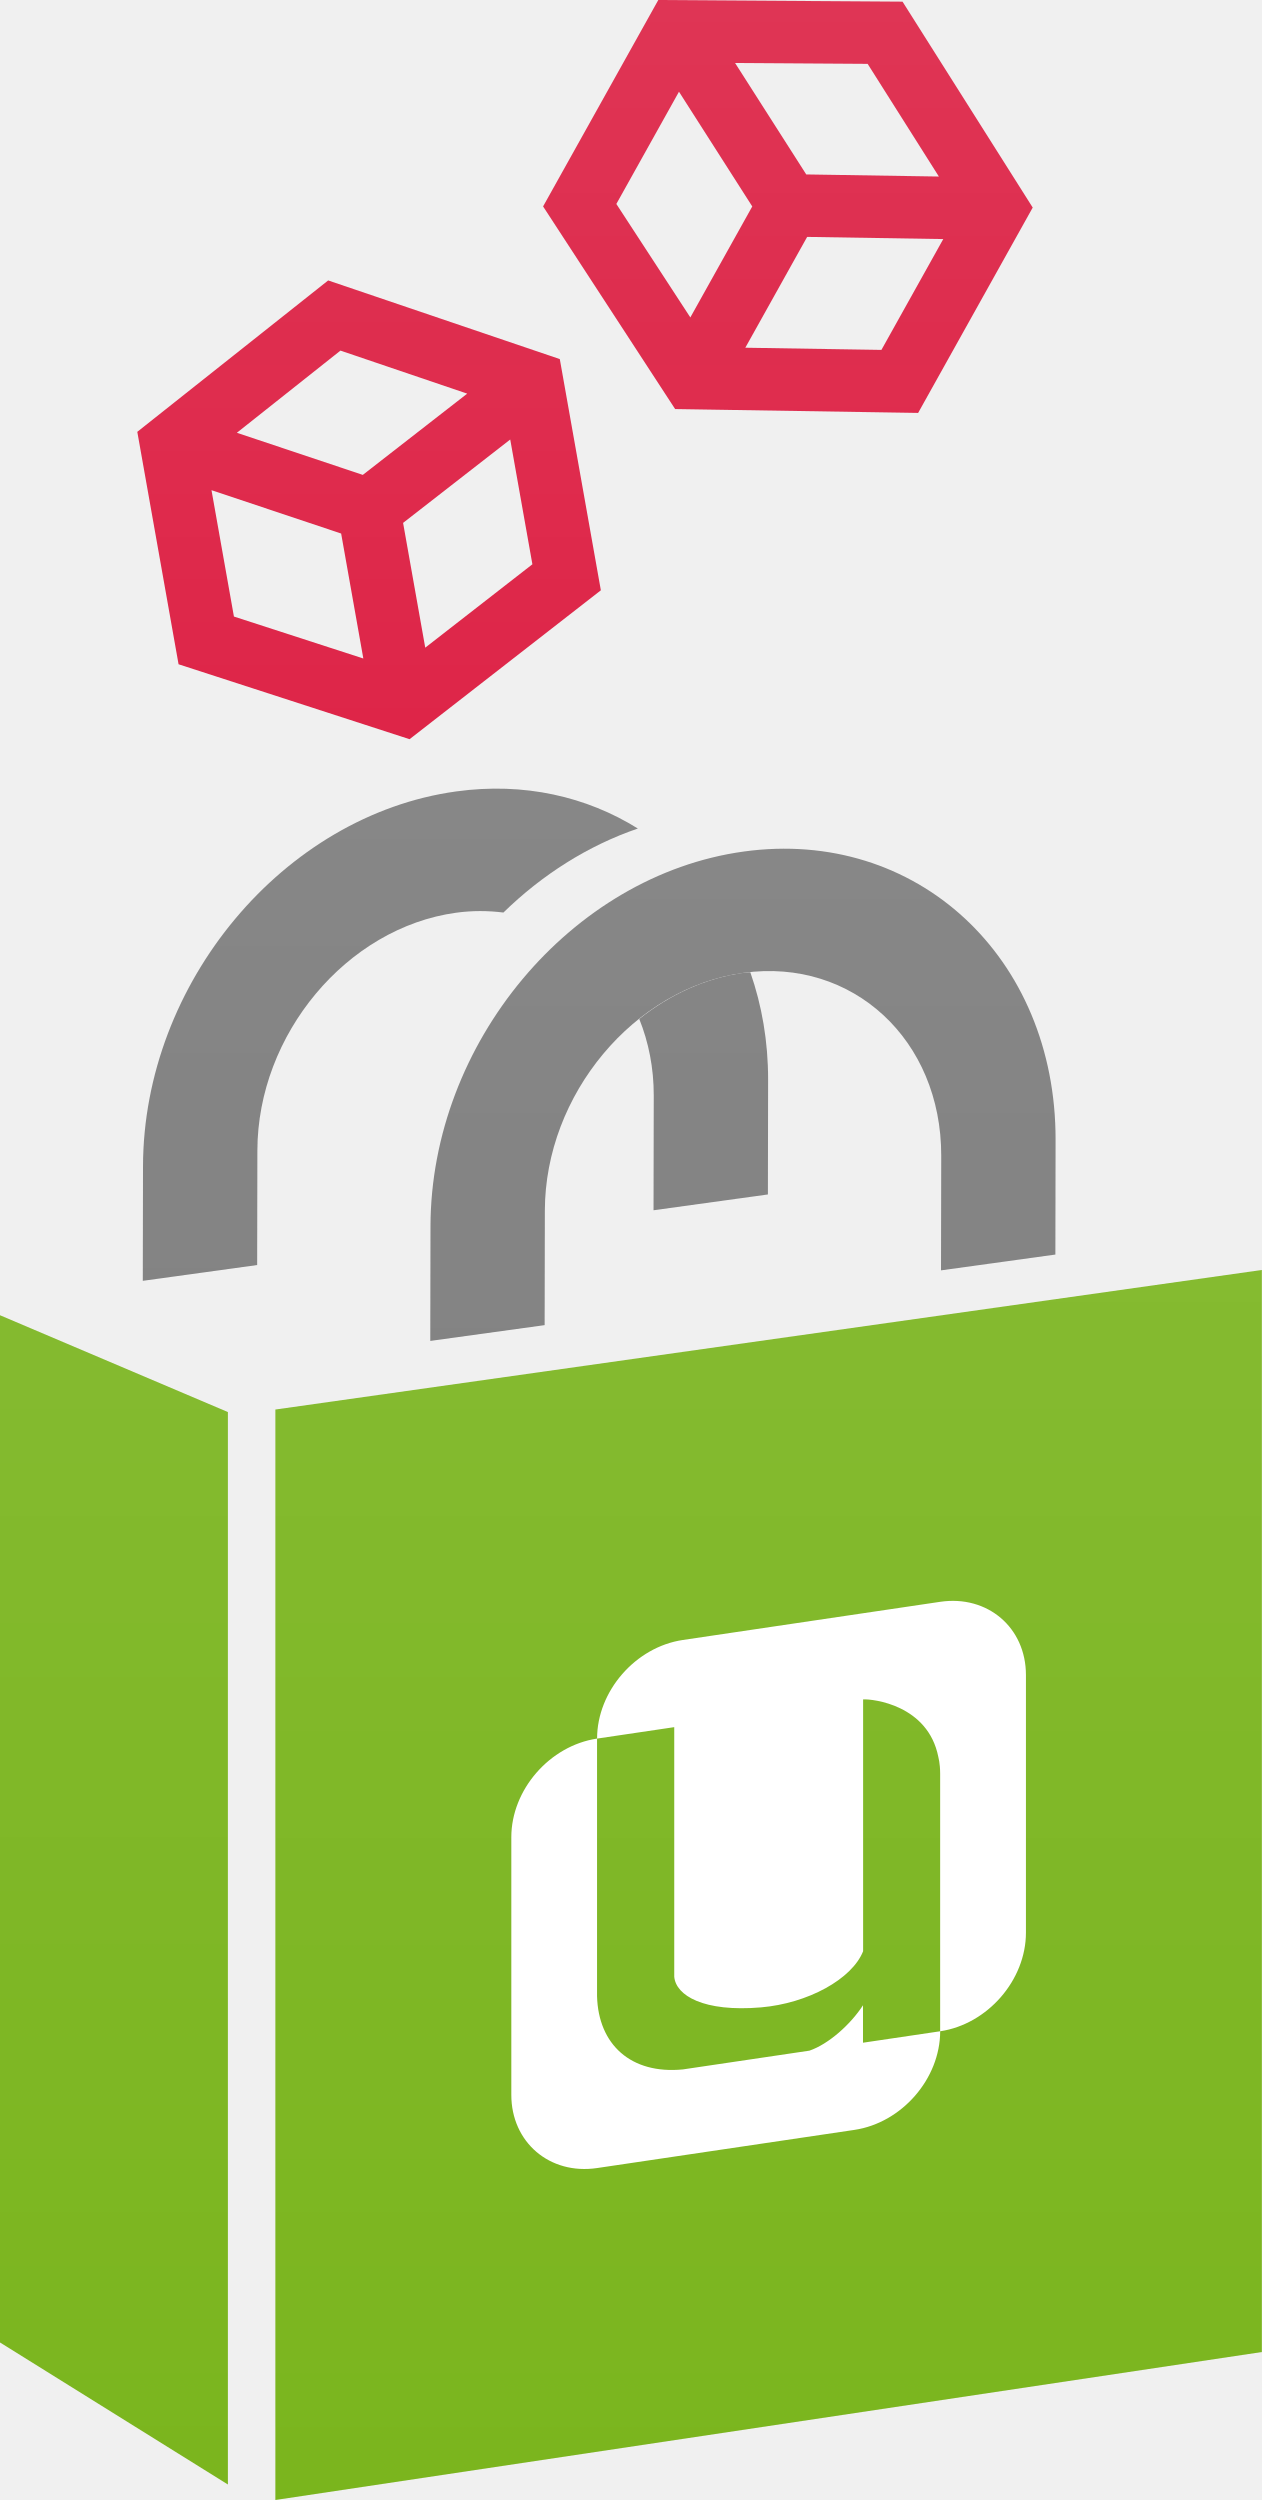
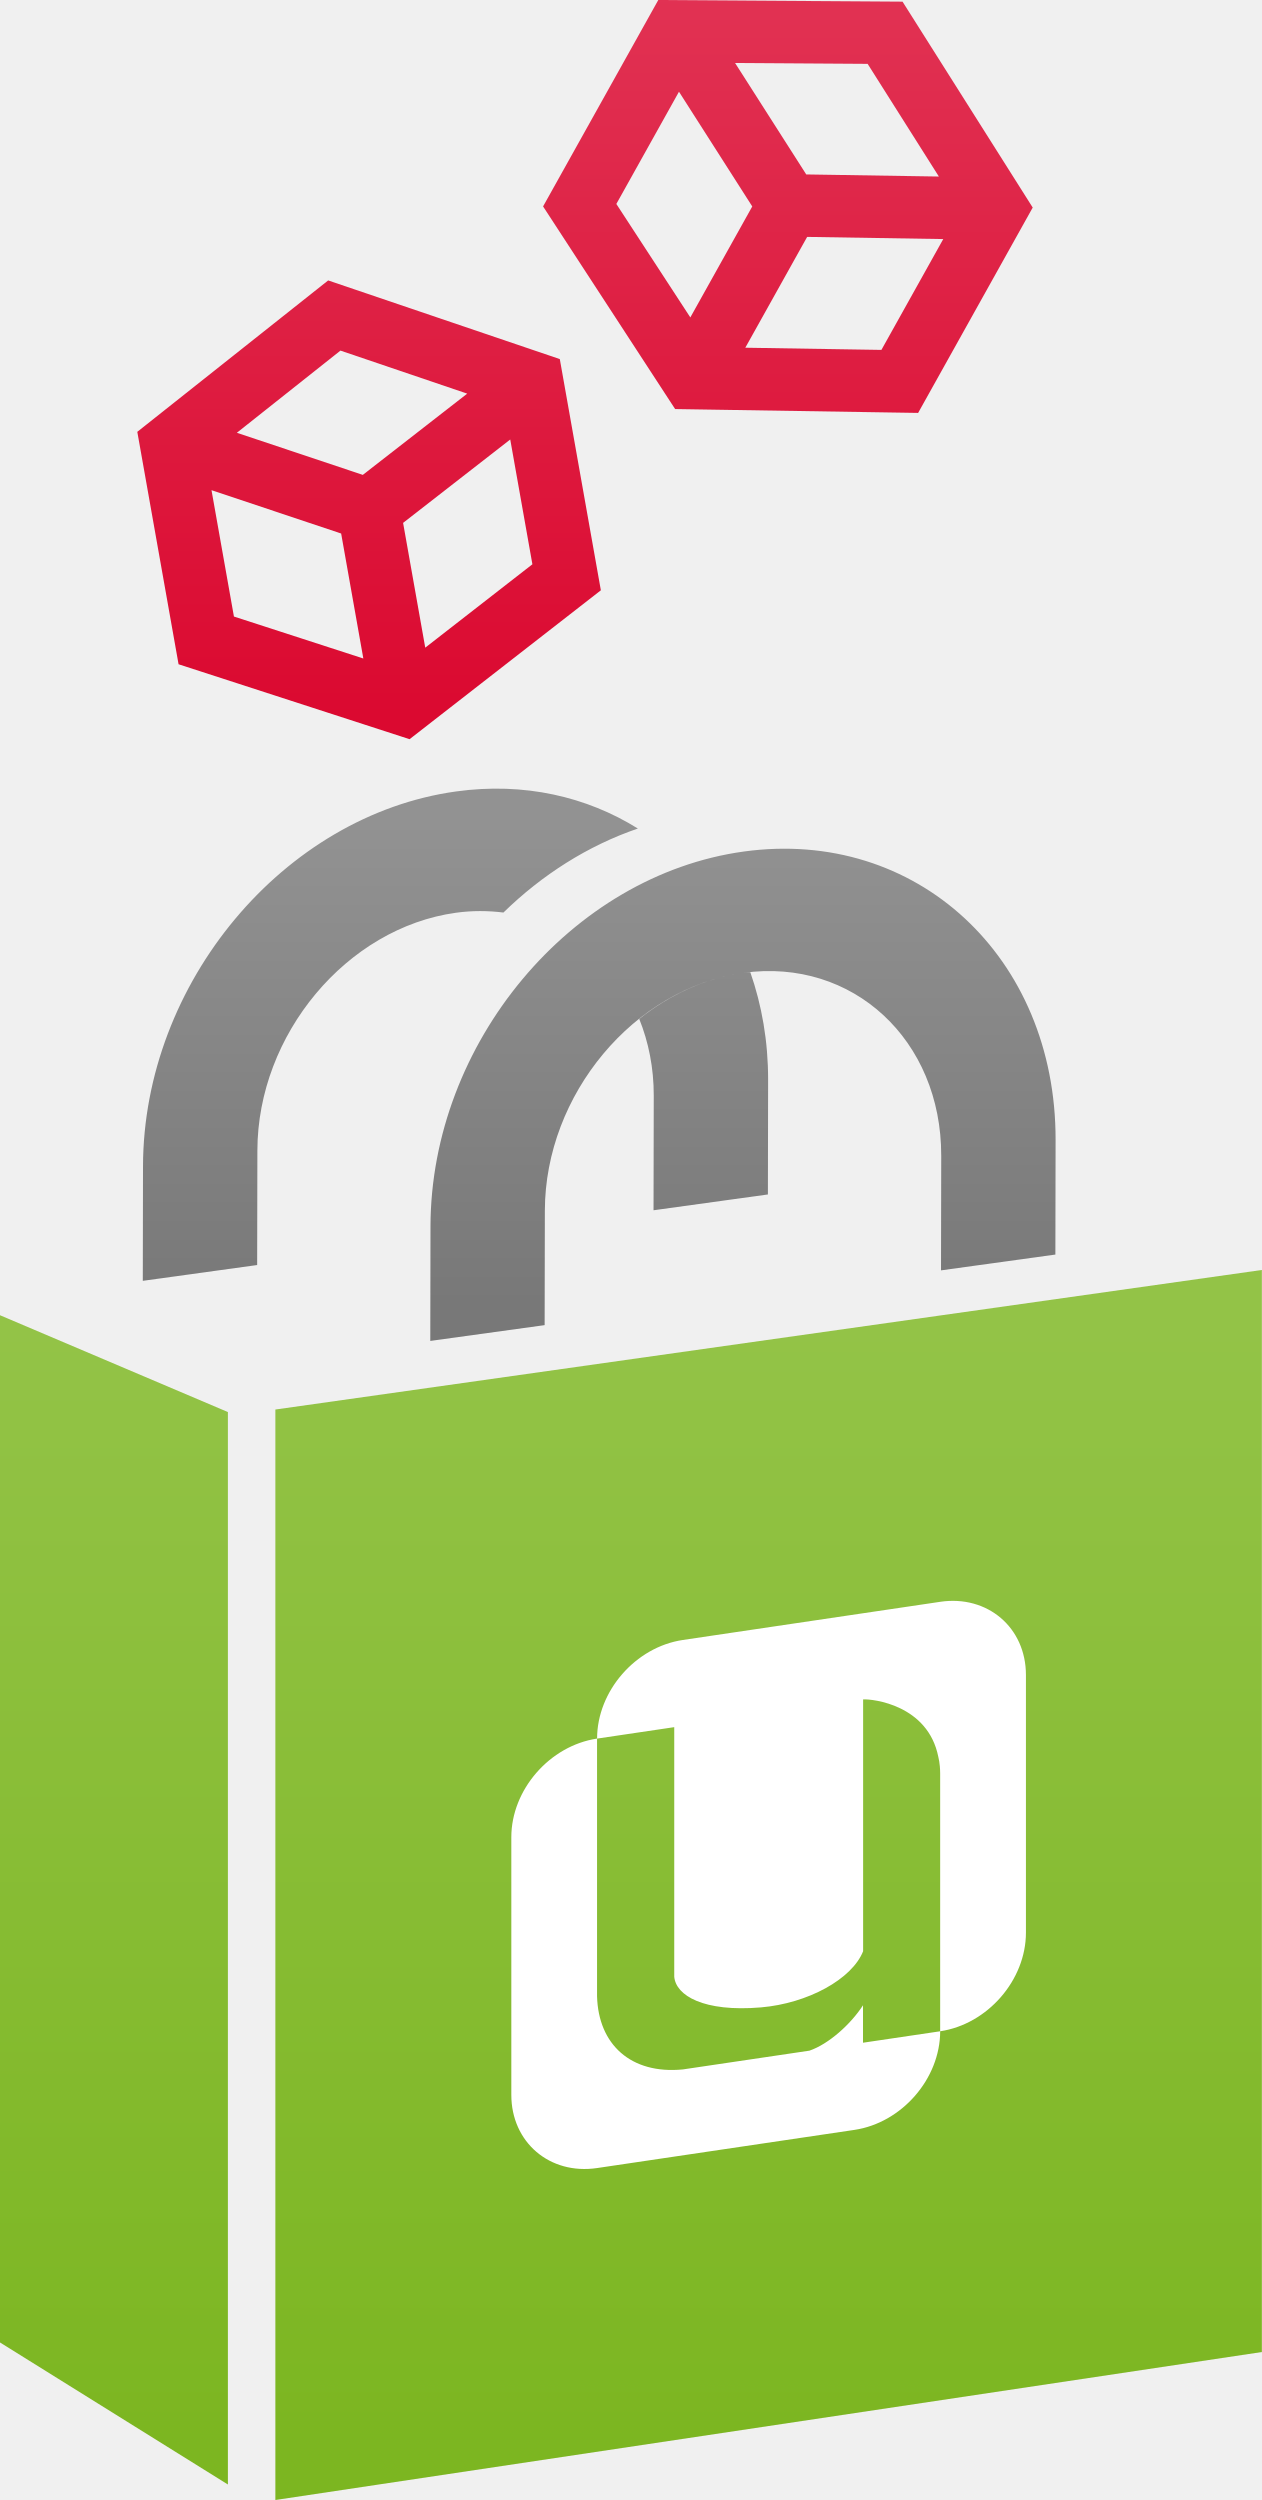
- <svg xmlns="http://www.w3.org/2000/svg" version="1.1" width="108.511" height="214.982" id="svg4090">
+ <svg xmlns="http://www.w3.org/2000/svg" xmlns:xlink="http://www.w3.org/1999/xlink" version="1.1" width="108.511" height="214.982" id="svg4090">
  <defs id="defs4092">
+     <linearGradient id="linearGradient4170">
+       <stop id="stop4172" style="stop-color:#787878;stop-opacity:1" offset="0" />
+       <stop id="stop4174" style="stop-color:#929292;stop-opacity:1" offset="1" />
+     </linearGradient>
+     <linearGradient id="linearGradient4161">
+       <stop id="stop4163" style="stop-color:#7cb621;stop-opacity:1" offset="0" />
+       <stop id="stop4165" style="stop-color:#93c347;stop-opacity:1" offset="1" />
+     </linearGradient>
+     <linearGradient id="linearGradient4152">
+       <stop id="stop4154" style="stop-color:#e13253;stop-opacity:1" offset="0" />
+       <stop id="stop4156" style="stop-color:#db0930;stop-opacity:1" offset="1" />
+     </linearGradient>
    <clipPath id="clipPath710">
      <path d="m 0,0 1600,0 0,1200 L 0,1200 0,0 z" id="path712" />
    </clipPath>
    <mask id="mask728">
      <g id="g730">
        <g clip-path="url(#clipPath718)" id="g732">
          <g id="g734">
            <g id="g736">
              <path d="m -32734.7,32767 65501.7,0 0,-65275.5 -65501.7,0 0,65275.5 z" id="path738" style="fill:url(#linearGradient722);stroke:none" />
            </g>
          </g>
        </g>
      </g>
    </mask>
    <clipPath id="clipPath718">
      <path d="m -32734.7,32767 65501.7,0 0,-65275.5 -65501.7,0 0,65275.5 z" id="path720" />
    </clipPath>
    <linearGradient x1="0" y1="0" x2="1" y2="0" id="linearGradient722" gradientUnits="userSpaceOnUse" gradientTransform="matrix(0,232.437,232.437,0,423.7448,587.4319)" spreadMethod="pad">
      <stop id="stop724" style="stop-color:#ffffff;stop-opacity:1" offset="0" />
      <stop id="stop726" style="stop-color:#ffffff;stop-opacity:0.8" offset="1" />
    </linearGradient>
    <clipPath id="clipPath744">
      <path d="m 450.424,694.206 86.831,0 0,-107.774 -86.831,0 0,107.774 z" id="path746" />
    </clipPath>
    <mask id="mask770">
      <g id="g772">
        <g clip-path="url(#clipPath760)" id="g774">
          <g id="g776">
            <g id="g778">
              <path d="m -32649.8,32767 65416.8,0 0,-65186.3 -65416.8,0 0,65186.3 z" id="path780" style="fill:url(#linearGradient764);stroke:none" />
            </g>
          </g>
        </g>
      </g>
    </mask>
    <clipPath id="clipPath760">
      <path d="m -32649.8,32767 65416.8,0 0,-65186.3 -65416.8,0 0,65186.3 z" id="path762" />
    </clipPath>
    <linearGradient x1="0" y1="0" x2="1" y2="0" id="linearGradient764" gradientUnits="userSpaceOnUse" gradientTransform="matrix(0,188.274,188.274,0,434.4429,614.1398)" spreadMethod="pad">
      <stop id="stop766" style="stop-color:#ffffff;stop-opacity:1" offset="0" />
      <stop id="stop768" style="stop-color:#ffffff;stop-opacity:0.8" offset="1" />
    </linearGradient>
    <clipPath id="clipPath786">
      <path d="m 473.446,803.414 44.105,0 0,-37.509 -44.105,0 0,37.509 z" id="path788" />
    </clipPath>
    <mask id="mask812">
      <g id="g814">
        <g clip-path="url(#clipPath802)" id="g816">
          <g id="g818">
            <g id="g820">
              <path d="m -32653.8,32767 65420.8,0 0,-65186.3 -65420.8,0 0,65186.3 z" id="path822" style="fill:url(#linearGradient806);stroke:none" />
            </g>
          </g>
        </g>
      </g>
    </mask>
    <clipPath id="clipPath802">
      <path d="m -32653.8,32767 65420.8,0 0,-65186.3 -65420.8,0 0,65186.3 z" id="path804" />
    </clipPath>
    <linearGradient x1="0" y1="0" x2="1" y2="0" id="linearGradient806" gradientUnits="userSpaceOnUse" gradientTransform="matrix(0,188.274,188.274,0,430.4429,614.1398)" spreadMethod="pad">
      <stop id="stop808" style="stop-color:#ffffff;stop-opacity:1" offset="0" />
      <stop id="stop810" style="stop-color:#ffffff;stop-opacity:0.8" offset="1" />
    </linearGradient>
    <clipPath id="clipPath828">
      <path d="m 438.551,779.299 41.862,0 0,-41.45 -41.862,0 0,41.45 z" id="path830" />
    </clipPath>
    <mask id="mask854">
      <g id="g856">
        <g clip-path="url(#clipPath844)" id="g858">
          <g id="g860">
            <g id="g862">
              <path d="m -32734.7,32767 65501.7,0 0,-65275.5 -65501.7,0 0,65275.5 z" id="path864" style="fill:url(#linearGradient848);stroke:none" />
            </g>
          </g>
        </g>
      </g>
    </mask>
    <clipPath id="clipPath844">
      <path d="m -32734.7,32767 65501.7,0 0,-65275.5 -65501.7,0 0,65275.5 z" id="path846" />
    </clipPath>
    <linearGradient x1="0" y1="0" x2="1" y2="0" id="linearGradient848" gradientUnits="userSpaceOnUse" gradientTransform="matrix(0,232.437,232.437,0,423.7448,587.4319)" spreadMethod="pad">
      <stop id="stop850" style="stop-color:#ffffff;stop-opacity:1" offset="0" />
      <stop id="stop852" style="stop-color:#ffffff;stop-opacity:0.8" offset="1" />
    </linearGradient>
    <clipPath id="clipPath870">
      <path d="m 426.745,690.314 21.596,0 0,-102.549 -21.596,0 0,102.549 z" id="path872" />
    </clipPath>
    <mask id="mask896">
      <g id="g898">
        <g clip-path="url(#clipPath886)" id="g900">
          <g id="g902">
            <g id="g904">
              <path d="m -32736.1,32767 65503.1,0 0,-65281.6 -65503.1,0 0,65281.6 z" id="path906" style="fill:url(#linearGradient890);stroke:none" />
            </g>
          </g>
        </g>
      </g>
    </mask>
    <clipPath id="clipPath886">
      <path d="m -32736.1,32767 65503.1,0 0,-65281.6 -65503.1,0 0,65281.6 z" id="path888" />
    </clipPath>
    <linearGradient x1="0" y1="0" x2="1" y2="0" id="linearGradient890" gradientUnits="userSpaceOnUse" gradientTransform="matrix(0,232.437,232.437,0,422.3407,581.3484)" spreadMethod="pad">
      <stop id="stop892" style="stop-color:#ffffff;stop-opacity:1" offset="0" />
      <stop id="stop894" style="stop-color:#ffffff;stop-opacity:0.8" offset="1" />
    </linearGradient>
    <clipPath id="clipPath912">
      <path d="m 463.745,730.432 55.772,0 0,-44.328 -55.772,0 0,44.328 z" id="path914" />
    </clipPath>
    <mask id="mask938">
      <g id="g940">
        <g clip-path="url(#clipPath928)" id="g942">
          <g id="g944">
            <g id="g946">
              <path d="m -32760.8,32767 65527.8,0 0,-65276.5 -65527.8,0 0,65276.5 z" id="path948" style="fill:url(#linearGradient932);stroke:none" />
            </g>
          </g>
        </g>
      </g>
    </mask>
    <clipPath id="clipPath928">
      <path d="m -32760.8,32767 65527.8,0 0,-65276.5 -65527.8,0 0,65276.5 z" id="path930" />
    </clipPath>
    <linearGradient x1="0" y1="0" x2="1" y2="0" id="linearGradient932" gradientUnits="userSpaceOnUse" gradientTransform="matrix(0,232.437,232.437,0,397.6195,586.5169)" spreadMethod="pad">
      <stop id="stop934" style="stop-color:#ffffff;stop-opacity:1" offset="0" />
      <stop id="stop936" style="stop-color:#ffffff;stop-opacity:0.8" offset="1" />
    </linearGradient>
    <clipPath id="clipPath954">
      <path d="m 439.024,735.598 55.772,0 0,-44.326 -55.772,0 0,44.326 z" id="path956" />
    </clipPath>
+     <linearGradient x1="53.71" y1="-0.557" x2="53.71" y2="61.845" id="linearGradient4158" xlink:href="#linearGradient4152" gradientUnits="userSpaceOnUse" />
+     <linearGradient x1="40.537" y1="209.464" x2="40.537" y2="114.178" id="linearGradient4167" xlink:href="#linearGradient4161" gradientUnits="userSpaceOnUse" />
+     <linearGradient x1="54.791" y1="112.193" x2="54.791" y2="70.611" id="linearGradient4176" xlink:href="#linearGradient4170" gradientUnits="userSpaceOnUse" />
  </defs>
-   <g transform="matrix(0.8,0,0,0.8,-245.7447,-318.3988)" id="layer1">
-     <g transform="matrix(1.25,0,0,-1.25,-227.4997,1401.016)" id="g706">
-       <g clip-path="url(#clipPath710)" id="g708">
-         <g id="g714">
-           <g id="g716" />
-           <g mask="url(#mask728)" id="g740">
-             <g id="g742" />
-             <g id="g748">
-               <g clip-path="url(#clipPath744)" id="g750">
-                 <g transform="translate(536.2551,600.1569)" id="g752">
-                   <path d="m 0,0 0,93.049 -84.831,-12.001 0,-93.773 L 0,0 z" id="path754" style="fill:#7ab51d;fill-opacity:1;fill-rule:nonzero;stroke:none" />
-                 </g>
-               </g>
-             </g>
-           </g>
-         </g>
-         <g id="g756">
-           <g id="g758" />
-           <g mask="url(#mask770)" id="g782">
-             <g id="g784" />
-             <g id="g790">
-               <g clip-path="url(#clipPath786)" id="g792">
-                 <g transform="translate(516.5509,784.5648)" id="g794">
-                   <path d="M 0,0 -11.195,17.707 -32.198,17.849 -42.105,0.098 -30.75,-17.327 -9.854,-17.659 0,0 z m -24.715,-12.052 5.318,9.529 11.704,-0.187 -5.318,-9.53 -11.704,0.188 z m -5.704,22.014 6.302,-9.866 -5.326,-9.544 -6.362,9.758 5.386,9.652 z m 22.349,-7.294 -11.405,0.181 -6.121,9.585 11.401,-0.077 6.125,-9.689 z" id="path796" style="fill:#db062e;fill-opacity:1;fill-rule:nonzero;stroke:none" />
-                 </g>
-               </g>
-             </g>
-           </g>
-         </g>
-         <g id="g798">
-           <g id="g800" />
-           <g mask="url(#mask812)" id="g824">
-             <g id="g826" />
-             <g id="g832">
-               <g clip-path="url(#clipPath828)" id="g834">
-                 <g transform="translate(479.4131,751.6516)" id="g836">
-                   <path d="M 0,0 -3.53,19.884 -23.449,26.647 -39.862,13.628 -36.314,-6.36 -16.449,-12.803 0,0 z m -33.482,8.611 11.149,-3.728 1.908,-10.747 -11.128,3.608 -1.929,10.867 z m 21.99,8.301 -8.978,-6.987 -10.83,3.622 8.908,7.066 10.9,-3.701 z m 5.605,-14.674 -9.214,-7.17 -1.905,10.73 9.214,7.171 1.905,-10.731 z" id="path838" style="fill:#db062e;fill-opacity:1;fill-rule:nonzero;stroke:none" />
-                 </g>
-               </g>
-             </g>
-           </g>
-         </g>
-         <g id="g840">
-           <g id="g842" />
-           <g mask="url(#mask854)" id="g866">
-             <g id="g868" />
-             <g id="g874">
-               <g clip-path="url(#clipPath870)" id="g876">
-                 <g transform="translate(447.3414,680.9878)" id="g878">
-                   <path d="m 0,0 -19.597,8.326 0,-88.335 L 0,-92.223 0,0 z" id="path880" style="fill:#7ab51d;fill-opacity:1;fill-rule:nonzero;stroke:none" />
-                 </g>
-               </g>
-             </g>
-           </g>
-         </g>
-         <g id="g882">
-           <g id="g884" />
-           <g mask="url(#mask896)" id="g908">
-             <g id="g910" />
-             <g id="g916">
-               <g clip-path="url(#clipPath912)" id="g918">
-                 <g transform="translate(508.6832,703.0253)" id="g920">
-                   <path d="m 0,0 -0.019,-9.853 9.835,1.359 0.018,9.853 C 9.864,17.109 -2.146,28.214 -16.989,26.162 -31.83,24.113 -43.89,9.683 -43.92,-6.068 l -0.018,-9.853 9.834,1.358 0.019,9.853 c 0.019,9.973 7.679,19.142 17.075,20.441 C -7.612,17.03 0.018,9.973 0,0" id="path922" style="fill:#787878;fill-opacity:1;fill-rule:nonzero;stroke:none" />
-                 </g>
-               </g>
-             </g>
-           </g>
-         </g>
-         <g id="g924">
-           <g id="g926" />
-           <g mask="url(#mask938)" id="g950">
-             <g id="g952" />
-             <g id="g958">
-               <g clip-path="url(#clipPath954)" id="g960">
-                 <g transform="translate(471.0353,723.9423)" id="g962">
-                   <path d="m 0,0 c 3.315,3.236 7.252,5.751 11.56,7.224 -4.402,2.745 -9.785,3.997 -15.623,3.19 -14.841,-2.049 -26.9,-16.48 -26.93,-32.231 l -0.019,-9.853 9.835,1.358 0.019,9.854 c 0.019,9.972 7.679,19.142 17.075,20.44 C -2.673,0.177 -1.311,0.163 0,0 m 12.927,-15.749 -0.019,-9.853 9.835,1.359 0.018,9.853 c 0.006,3.325 -0.543,6.428 -1.529,9.254 -0.199,-0.02 -0.394,-0.022 -0.594,-0.05 -3.286,-0.454 -6.349,-1.887 -8.958,-3.964 0.799,-1.983 1.251,-4.201 1.247,-6.599" id="path964" style="fill:#787878;fill-opacity:1;fill-rule:nonzero;stroke:none" />
-                 </g>
-               </g>
-             </g>
-           </g>
-         </g>
-         <g transform="matrix(0.9891815,0.1466827,0,-1.010941,1185.745,587.4319)" id="g966">
-           <g transform="translate(-684.5594,-175.7277)" id="g968">
-             <path d="m 0,0 -22.368,0 c -4.12,0 -7.457,3.271 -7.457,7.307 l 6.708,0 0,21.226 c 0.139,1.621 2.548,3.393 7.532,3.705 4.081,0.251 7.918,-1.248 8.887,-3.488 l 0,-21.422 c 0.853,0.078 5.637,1.291 6.537,5.835 0.059,0.25 0.105,0.512 0.129,0.799 l 0.002,-10e-4 0,0.013 c 0.018,0.205 0.029,0.414 0.029,0.64 l 0,21.916 -0.029,0 -5.709,0 -0.969,0 0,-3.184 c -1.078,1.474 -2.998,2.872 -4.656,3.184 l -11.006,0 c -4.517,-0.227 -7.344,-3.186 -7.458,-7.307 l 0,-21.916 c -4.116,0.002 -7.453,3.271 -7.453,7.307 l 0,21.916 c 0,4.035 3.338,7.308 7.456,7.308 l 22.369,0 c 4.119,0 7.457,-3.273 7.457,-7.308 4.118,0 7.456,-3.27 7.456,-7.306 l 0,-21.917 C 7.457,3.271 4.119,0 0,0" id="path970" style="fill:#ffffff;fill-opacity:1;fill-rule:nonzero;stroke:none" />
-           </g>
-         </g>
-       </g>
-     </g>
-   </g>
+   <path d="m 51.669,50.762 -3.53,-19.884 -19.919,-6.763 -16.413,13.019 3.548,19.988 19.865,6.443 16.449,-12.803 z m -33.482,-8.611 11.149,3.728 1.908,10.747 -11.128,-3.608 -1.929,-10.867 z m 21.99,-8.301 -8.978,6.987 -10.83,-3.622 8.908,-7.066 10.9,3.701 z m 5.605,14.674 -9.214,7.17 -1.905,-10.73 9.214,-7.171 1.905,10.731 z M 88.806,17.849 77.612,0.142 56.608,0 l -9.907,17.751 11.355,17.425 20.896,0.332 9.854,-17.659 z m -24.715,12.052 5.318,-9.529 11.704,0.187 -5.318,9.53 -11.704,-0.188 z m -5.704,-22.014 6.302,9.866 -5.326,9.544 -6.362,-9.758 5.386,-9.652 z m 22.349,7.294 -11.405,-0.181 -6.121,-9.585 11.401,0.077 6.125,9.689 z" id="path838" style="fill:url(#linearGradient4158);fill-opacity:1;fill-rule:nonzero;stroke:none" />
+   <path d="M 19.597,121.426 0,113.1 l 0,88.335 19.597,12.214 0,-92.223 z m 88.914,80.831 0,-93.049 -84.831,12.001 0,93.773 84.831,-12.725 z" id="path880" style="fill:url(#linearGradient4167);fill-opacity:1;fill-rule:nonzero;stroke:none" />
+   <path d="m 43.291,78.472 c 3.315,-3.236 7.252,-5.751 11.56,-7.224 -4.402,-2.745 -9.785,-3.997 -15.623,-3.19 -14.841,2.049 -26.9,16.48 -26.93,32.231 l -0.019,9.853 9.835,-1.358 0.019,-9.854 c 0.019,-9.972 7.679,-19.142 17.075,-20.44 1.41,-0.195 2.772,-0.181 4.083,-0.018 m 12.927,15.749 -0.019,9.853 9.835,-1.359 0.018,-9.853 c 0.006,-3.325 -0.543,-6.428 -1.529,-9.254 -0.199,0.02 -0.394,0.022 -0.594,0.05 -3.286,0.454 -6.349,1.887 -8.958,3.964 0.799,1.983 1.251,4.201 1.247,6.599 m 24.721,5.168 -0.019,9.853 9.835,-1.359 0.018,-9.853 c 0.03,-15.75 -11.98,-26.855 -26.823,-24.803 -14.841,2.049 -26.901,16.479 -26.931,32.23 l -0.018,9.853 9.834,-1.358 0.019,-9.853 c 0.019,-9.973 7.679,-19.142 17.075,-20.441 9.398,-1.299 17.028,5.758 17.01,15.731" id="path964" style="fill:url(#linearGradient4176);fill-opacity:1;fill-rule:nonzero;stroke:none" />
+   <path d="m 80.847,137.745 -22.126,3.281 c -4.075,0.604 -7.376,4.401 -7.376,8.481 l 6.635,-0.984 0,21.458 c 0.137,1.618 2.52,3.056 7.451,2.641 4.037,-0.345 7.832,-2.423 8.791,-4.83 l 0,-21.656 c 0.844,-0.046 5.576,0.478 6.466,4.94 0.058,0.244 0.104,0.502 0.128,0.789 l 0.002,-0.001 0,0.013 c 0.018,0.205 0.029,0.414 0.029,0.643 l 0,22.156 -0.029,0.004 -5.647,0.837 -0.959,0.142 0,-3.219 c -1.066,1.648 -2.966,3.343 -4.606,3.902 l -10.887,1.614 c -4.468,0.433 -7.265,-2.144 -7.377,-6.293 l 0,-22.156 c -4.071,0.606 -7.372,4.4 -7.372,8.48 l 0,22.156 c 0,4.079 3.302,6.898 7.375,6.294 l 22.127,-3.281 c 4.074,-0.604 7.376,-4.403 7.376,-8.482 4.073,-0.604 7.375,-4.399 7.375,-8.48 l 0,-22.157 c 0,-4.08 -3.302,-6.897 -7.376,-6.293" id="path970" style="fill:#ffffff;fill-opacity:1;fill-rule:nonzero;stroke:none" />
</svg>
